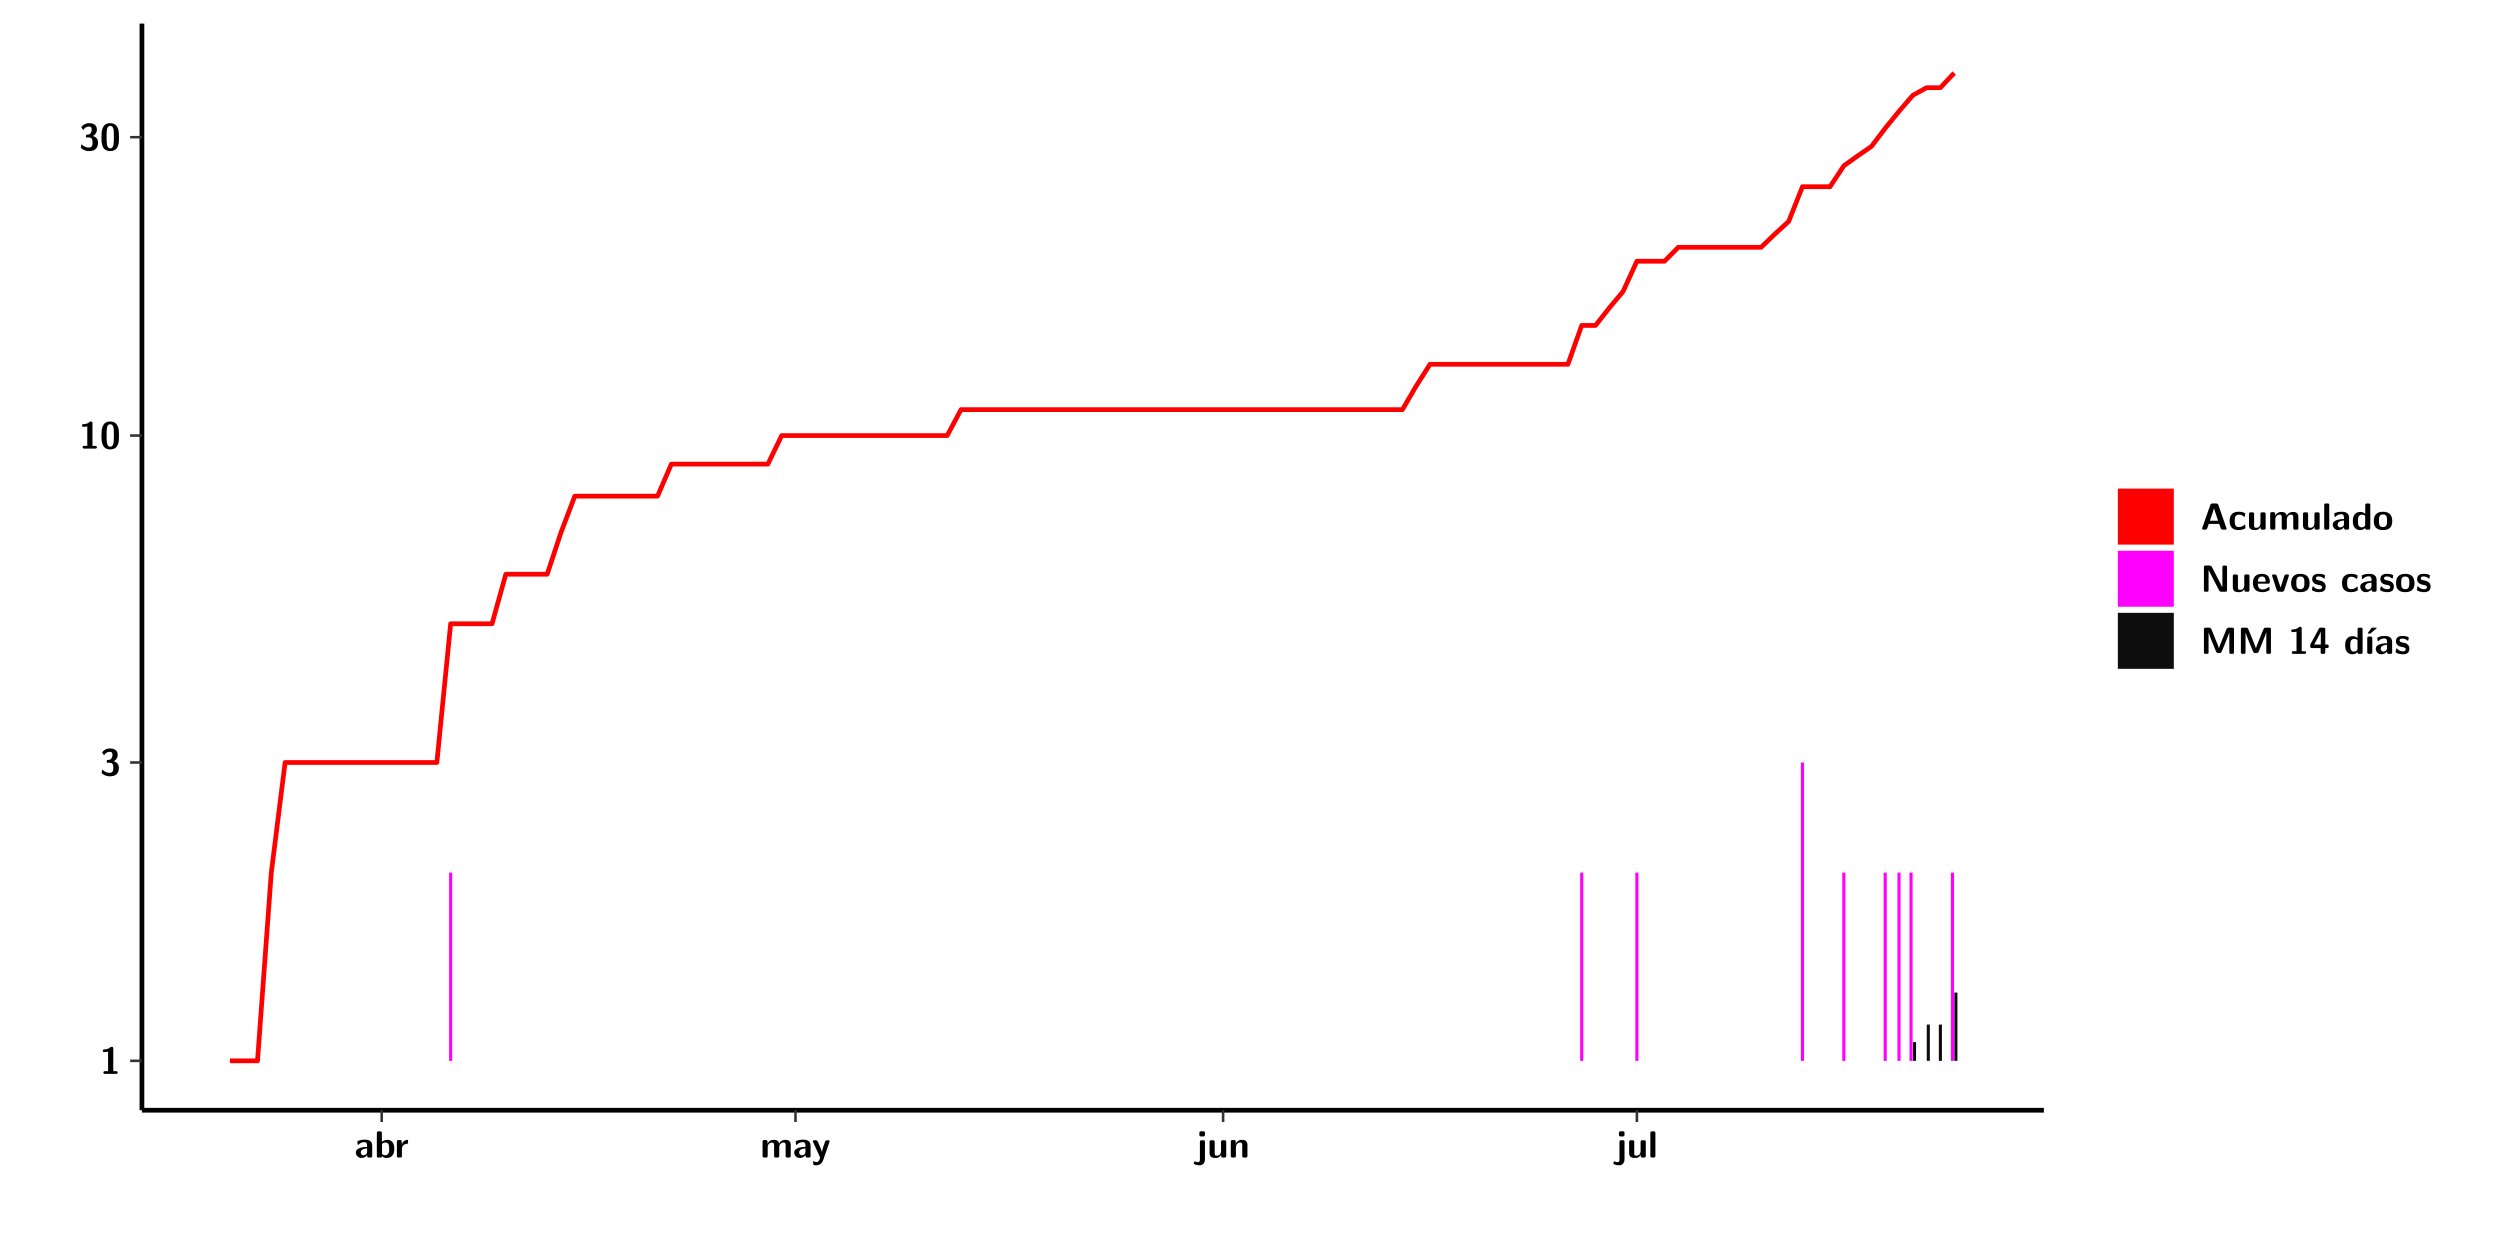
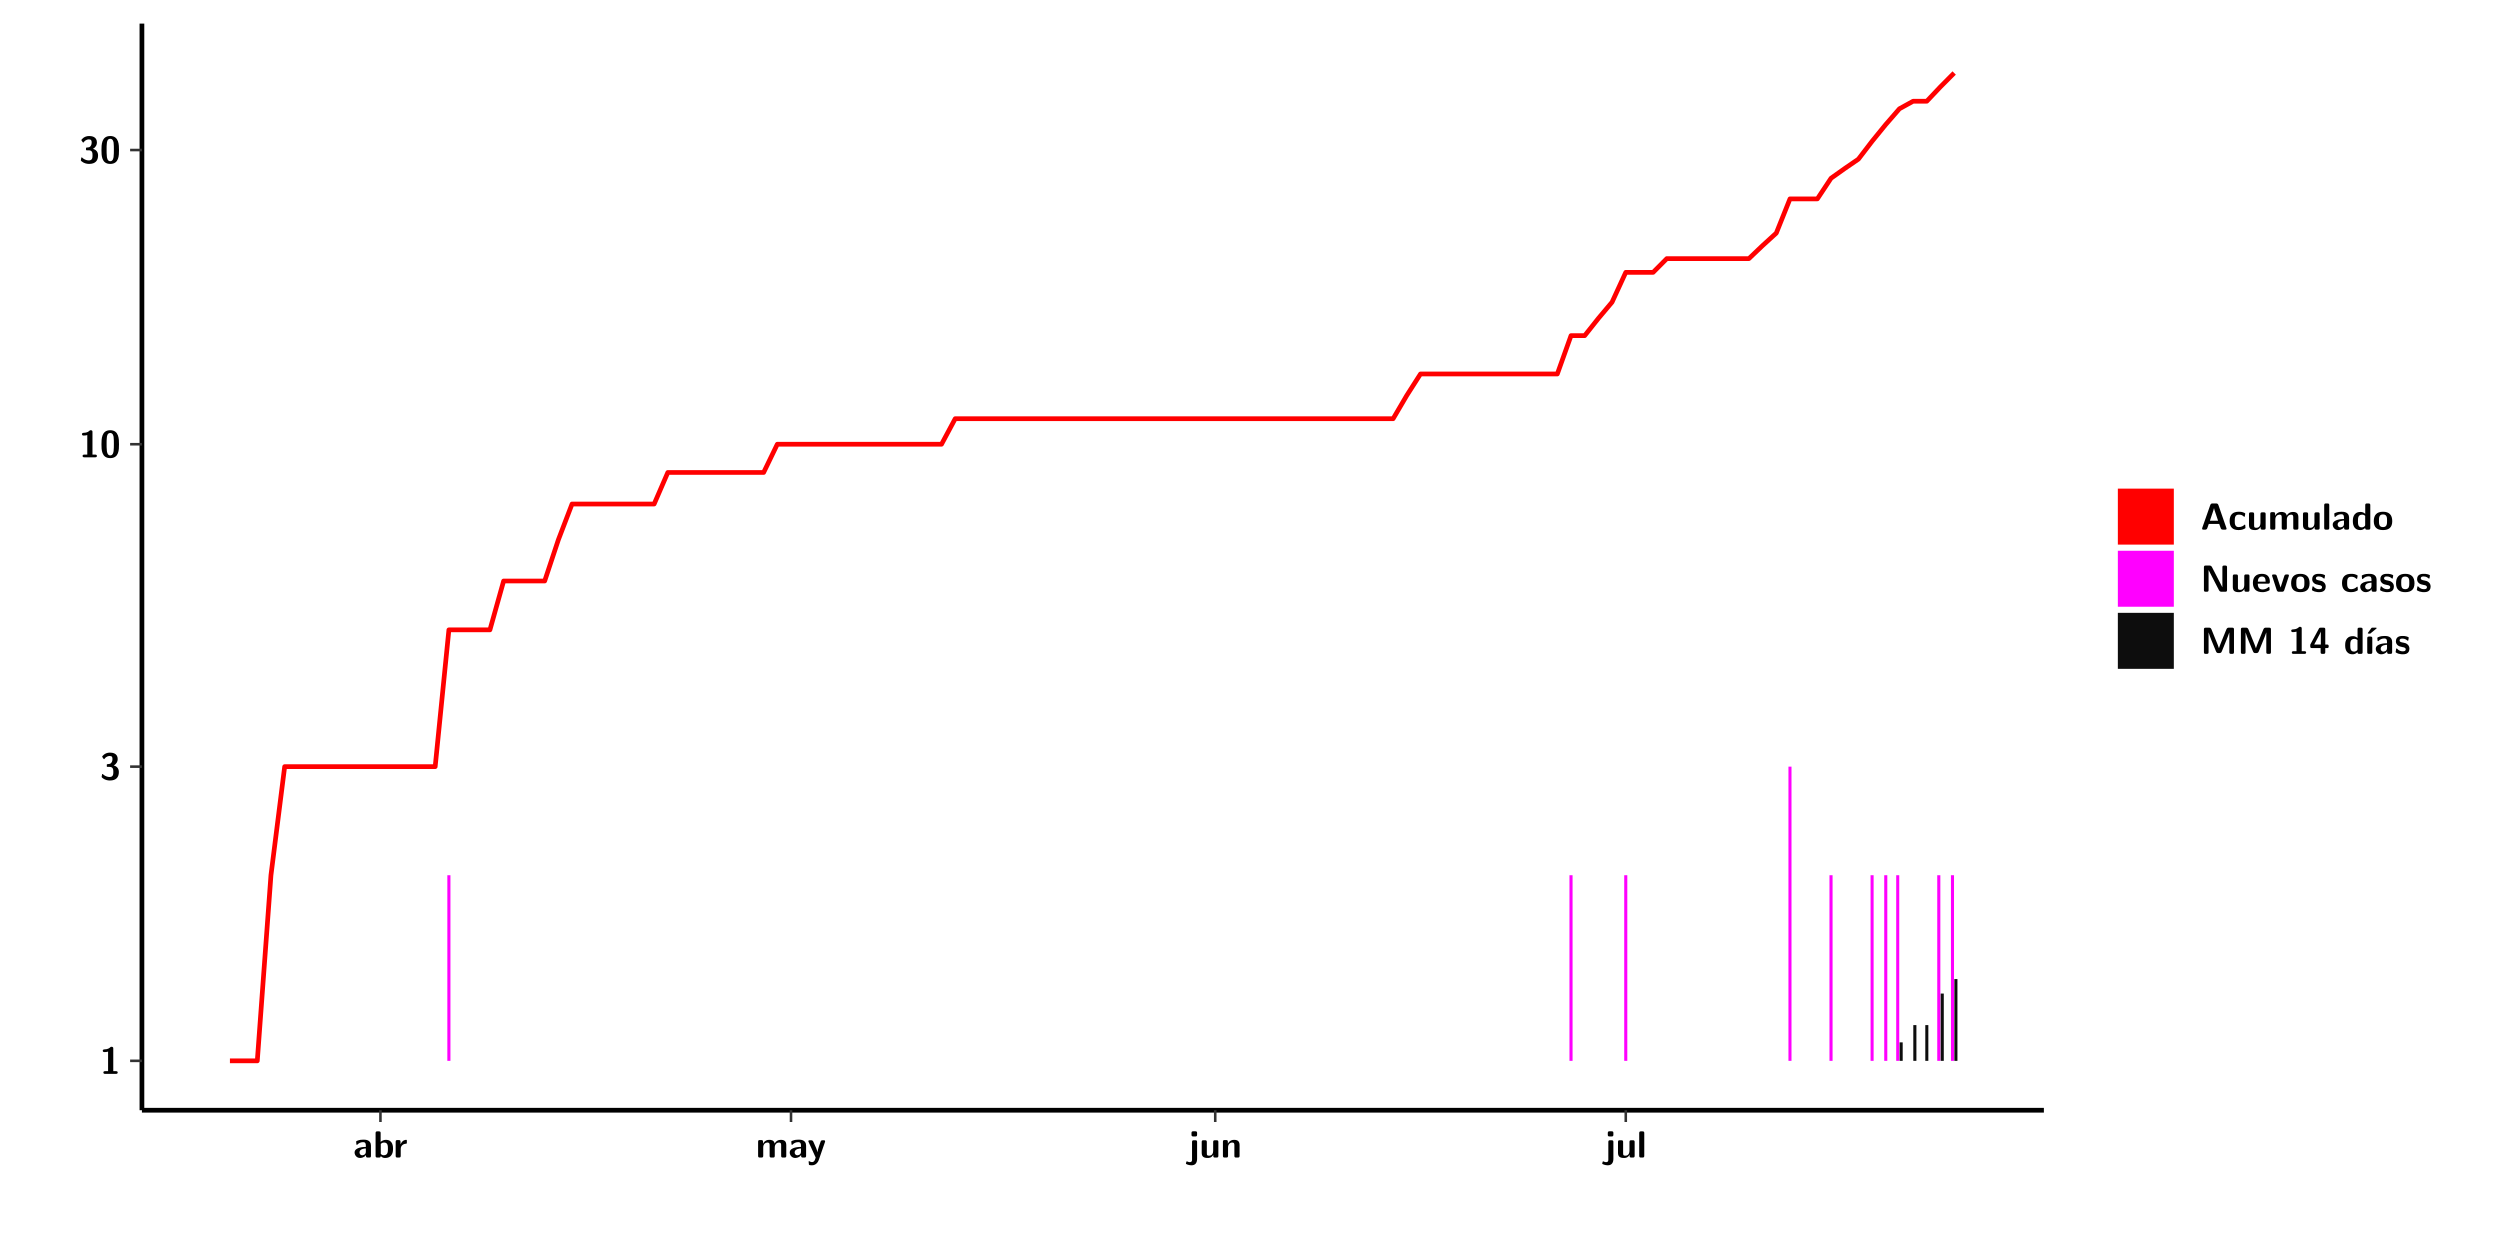
<svg xmlns="http://www.w3.org/2000/svg" xmlns:xlink="http://www.w3.org/1999/xlink" width="579.653pt" height="288pt" viewBox="0 0 579.653 288" version="1.1">
  <defs>
    <g>
      <symbol overflow="visible" id="glyph0-0">
        <path style="stroke:none;" d="" />
      </symbol>
      <symbol overflow="visible" id="glyph0-1">
        <path style="stroke:none;" d="M 3.109 -5.859 C 3.109 -6.016 3.109 -6.281 2.719 -6.281 C 2.547 -6.281 2.516 -6.266 2.406 -6.156 C 2.25 -6.016 1.922 -5.688 1.047 -5.672 C 0.891 -5.672 0.672 -5.609 0.672 -5.359 C 0.672 -5.047 0.969 -5.047 1.094 -5.047 C 1.344 -5.047 1.656 -5.078 1.906 -5.156 L 1.906 -0.625 L 1.234 -0.625 C 1.109 -0.625 0.812 -0.625 0.812 -0.312 C 0.812 0 1.109 0 1.234 0 L 3.719 0 C 3.828 0 4.141 0 4.141 -0.312 C 4.141 -0.625 3.828 -0.625 3.719 -0.625 L 3.109 -0.625 Z M 3.109 -5.859 " />
      </symbol>
      <symbol overflow="visible" id="glyph0-2">
        <path style="stroke:none;" d="M 0.844 -4.859 C 0.906 -4.766 0.953 -4.766 0.969 -4.766 C 1.031 -4.766 1.047 -4.797 1.094 -4.859 C 1.547 -5.5 2.172 -5.5 2.281 -5.5 C 2.844 -5.5 2.922 -5.203 2.922 -4.781 C 2.922 -4.656 2.922 -4.234 2.641 -3.906 C 2.438 -3.656 2.219 -3.641 1.953 -3.625 C 1.859 -3.609 1.688 -3.609 1.672 -3.578 C 1.609 -3.562 1.609 -3.5 1.609 -3.359 L 1.609 -3.203 C 1.609 -2.984 1.609 -2.969 1.844 -2.969 L 2.219 -2.969 C 3.031 -2.969 3.125 -2.469 3.125 -1.797 C 3.125 -1.203 3.062 -0.625 2.266 -0.625 C 1.984 -0.625 1.328 -0.688 0.75 -1.25 C 0.672 -1.328 0.656 -1.328 0.625 -1.328 C 0.531 -1.328 0.516 -1.25 0.516 -1.234 C 0.516 -1.234 0.406 -0.672 0.406 -0.625 C 0.406 -0.516 1.156 0.188 2.312 0.188 C 3.812 0.188 4.406 -0.609 4.406 -1.781 C 4.406 -2.562 3.984 -3.109 3.203 -3.297 C 3.906 -3.688 4.141 -4.266 4.141 -4.766 C 4.141 -6.156 2.891 -6.281 2.328 -6.281 C 1.125 -6.281 0.531 -5.422 0.531 -5.344 C 0.531 -5.297 0.594 -5.219 0.594 -5.219 Z M 0.844 -4.859 " />
      </symbol>
      <symbol overflow="visible" id="glyph0-3">
        <path style="stroke:none;" d="M 4.438 -3 C 4.438 -4.203 4.438 -6.281 2.406 -6.281 C 0.375 -6.281 0.375 -4.219 0.375 -3 C 0.375 -1.812 0.375 0.188 2.406 0.188 C 4.438 0.188 4.438 -1.781 4.438 -3 Z M 2.406 -0.438 C 1.75 -0.438 1.656 -1.25 1.625 -1.484 C 1.562 -1.953 1.562 -2.766 1.562 -3.125 C 1.562 -3.641 1.562 -4.203 1.625 -4.641 C 1.641 -4.875 1.734 -5.641 2.406 -5.641 C 3.047 -5.641 3.156 -4.906 3.188 -4.734 C 3.25 -4.281 3.25 -3.594 3.25 -3.125 C 3.25 -2.625 3.25 -1.953 3.188 -1.469 C 3.156 -1.234 3.062 -0.438 2.406 -0.438 Z M 2.406 -0.438 " />
      </symbol>
      <symbol overflow="visible" id="glyph0-4">
        <path style="stroke:none;" d="M 4.062 -2.766 C 4.062 -4.156 2.734 -4.156 2.297 -4.156 C 1.891 -4.156 1.453 -4.125 0.859 -3.891 C 0.672 -3.797 0.625 -3.781 0.625 -3.688 C 0.625 -3.625 0.688 -3.109 0.688 -3.047 C 0.703 -2.984 0.75 -2.938 0.812 -2.938 C 0.844 -2.938 0.875 -2.969 0.906 -3 C 1.281 -3.391 1.719 -3.578 2.266 -3.578 C 2.734 -3.578 2.875 -3.297 2.875 -2.781 L 2.875 -2.469 C 2.562 -2.469 0.266 -2.453 0.266 -1.172 C 0.266 -0.547 0.766 0.094 1.531 0.094 C 1.828 0.094 2.484 0.016 2.906 -0.594 L 2.906 -0.422 C 2.906 -0.141 2.969 0 3.328 0 L 3.641 0 C 3.984 0 4.062 -0.109 4.062 -0.422 Z M 2.875 -1.344 C 2.875 -0.531 2.047 -0.531 2.016 -0.531 C 1.641 -0.531 1.406 -0.844 1.406 -1.188 C 1.406 -2.047 2.625 -2.109 2.875 -2.109 Z M 2.875 -1.344 " />
      </symbol>
      <symbol overflow="visible" id="glyph0-5">
        <path style="stroke:none;" d="M 1.703 -5.656 C 1.703 -5.938 1.641 -6.078 1.281 -6.078 L 0.953 -6.078 C 0.641 -6.078 0.531 -5.984 0.531 -5.656 L 0.531 -0.422 C 0.531 -0.109 0.625 0 0.953 0 L 1.312 0 C 1.453 0 1.719 0 1.734 -0.344 C 2.125 0.094 2.578 0.094 2.719 0.094 C 4.578 0.094 4.578 -1.594 4.578 -2.031 C 4.578 -2.453 4.578 -4.109 2.938 -4.109 C 2.219 -4.109 1.781 -3.703 1.703 -3.625 Z M 1.734 -3.172 C 1.844 -3.281 2.109 -3.484 2.5 -3.484 C 3.391 -3.484 3.391 -2.672 3.391 -2.016 C 3.391 -1.375 3.391 -0.531 2.406 -0.531 C 2.047 -0.531 1.828 -0.75 1.734 -0.875 Z M 1.734 -3.172 " />
      </symbol>
      <symbol overflow="visible" id="glyph0-6">
        <path style="stroke:none;" d="M 1.703 -2.016 C 1.703 -2.844 2.391 -3.188 2.938 -3.219 C 3.109 -3.234 3.125 -3.234 3.125 -3.469 L 3.125 -3.875 C 3.125 -4.047 3.125 -4.109 2.969 -4.109 C 2.719 -4.109 2.078 -4.031 1.672 -3.078 L 1.656 -3.078 L 1.656 -3.641 C 1.656 -3.922 1.594 -4.062 1.234 -4.062 L 0.953 -4.062 C 0.641 -4.062 0.531 -3.969 0.531 -3.641 L 0.531 -0.422 C 0.531 -0.109 0.625 0 0.953 0 L 1.281 0 C 1.609 0 1.703 -0.109 1.703 -0.422 Z M 1.703 -2.016 " />
      </symbol>
      <symbol overflow="visible" id="glyph0-7">
        <path style="stroke:none;" d="M 7.062 -2.844 C 7.062 -3.75 6.672 -4.109 5.781 -4.109 C 5.156 -4.109 4.688 -3.828 4.359 -3.25 C 4.219 -4.078 3.484 -4.109 3.109 -4.109 C 2.938 -4.109 2.578 -4.109 2.188 -3.828 C 1.906 -3.625 1.734 -3.344 1.672 -3.203 L 1.672 -3.641 C 1.672 -3.922 1.609 -4.062 1.25 -4.062 L 0.953 -4.062 C 0.625 -4.062 0.531 -3.969 0.531 -3.641 L 0.531 -0.422 C 0.531 -0.109 0.625 0 0.953 0 L 1.297 0 C 1.625 0 1.719 -0.109 1.719 -0.422 L 1.719 -2.359 C 1.719 -3.141 2.25 -3.484 2.688 -3.484 C 3.109 -3.484 3.203 -3.297 3.203 -2.828 L 3.203 -0.422 C 3.203 -0.109 3.297 0 3.625 0 L 3.969 0 C 4.297 0 4.391 -0.109 4.391 -0.422 L 4.391 -2.359 C 4.391 -3.141 4.922 -3.484 5.359 -3.484 C 5.781 -3.484 5.875 -3.297 5.875 -2.828 L 5.875 -0.422 C 5.875 -0.109 5.969 0 6.297 0 L 6.641 0 C 6.984 0 7.062 -0.109 7.062 -0.422 Z M 7.062 -2.844 " />
      </symbol>
      <symbol overflow="visible" id="glyph0-8">
        <path style="stroke:none;" d="M 4.109 -3.609 C 4.141 -3.719 4.141 -3.734 4.141 -3.781 C 4.141 -4.016 3.906 -4.016 3.797 -4.016 L 3.609 -4.016 C 3.469 -4.016 3.266 -4.016 3.141 -3.812 C 3.109 -3.766 2.406 -1.828 2.359 -1.25 L 2.344 -1.25 C 2.312 -1.672 1.953 -2.484 1.562 -3.328 C 1.328 -3.891 1.266 -4.016 0.828 -4.016 L 0.594 -4.016 C 0.469 -4.016 0.25 -4.016 0.25 -3.781 C 0.25 -3.75 0.281 -3.688 0.297 -3.641 L 1.953 0 C 1.891 0.188 1.859 0.281 1.828 0.375 C 1.734 0.656 1.578 1.047 1.109 1.047 C 0.812 1.047 0.609 0.922 0.516 0.875 C 0.469 0.844 0.453 0.828 0.422 0.828 C 0.391 0.828 0.312 0.859 0.312 0.969 C 0.312 1.031 0.375 1.641 0.391 1.672 C 0.469 1.781 0.953 1.797 1.094 1.797 C 2.172 1.797 2.609 0.766 2.672 0.547 Z M 4.109 -3.609 " />
      </symbol>
      <symbol overflow="visible" id="glyph0-9">
        <path style="stroke:none;" d="M 1.969 -5.672 C 1.969 -5.953 1.906 -6.094 1.547 -6.094 L 1.094 -6.094 C 0.766 -6.094 0.672 -5.984 0.672 -5.672 L 0.672 -5.312 C 0.672 -5.031 0.734 -4.891 1.094 -4.891 L 1.547 -4.891 C 1.875 -4.891 1.969 -5 1.969 -5.312 Z M 0.797 0.484 C 0.797 0.703 0.797 1.062 0.25 1.062 C 0.156 1.062 -0.094 1.031 -0.266 0.922 C -0.359 0.875 -0.375 0.875 -0.406 0.875 C -0.484 0.875 -0.5 0.922 -0.547 1.094 C -0.609 1.281 -0.625 1.359 -0.625 1.391 C -0.625 1.547 0.109 1.797 0.656 1.797 C 1.625 1.797 1.969 1.141 1.969 0.281 L 1.969 -3.594 C 1.969 -3.875 1.906 -4.016 1.547 -4.016 L 1.219 -4.016 C 0.891 -4.016 0.797 -3.906 0.797 -3.594 Z M 0.797 0.484 " />
      </symbol>
      <symbol overflow="visible" id="glyph0-10">
        <path style="stroke:none;" d="M 4.391 -3.594 C 4.391 -3.875 4.328 -4.016 3.969 -4.016 L 3.609 -4.016 C 3.281 -4.016 3.188 -3.906 3.188 -3.594 L 3.188 -1.516 C 3.188 -0.938 2.891 -0.438 2.266 -0.438 C 1.766 -0.438 1.719 -0.562 1.719 -1.031 L 1.719 -3.594 C 1.719 -3.875 1.656 -4.016 1.297 -4.016 L 0.953 -4.016 C 0.625 -4.016 0.531 -3.922 0.531 -3.594 L 0.531 -1.109 C 0.531 -0.172 1.031 0.094 1.953 0.094 C 2.188 0.094 2.812 0.094 3.219 -0.656 L 3.219 -0.422 C 3.219 -0.141 3.281 0 3.641 0 L 3.969 0 C 4.297 0 4.391 -0.109 4.391 -0.422 Z M 4.391 -3.594 " />
      </symbol>
      <symbol overflow="visible" id="glyph0-11">
        <path style="stroke:none;" d="M 4.391 -2.844 C 4.391 -3.75 4 -4.109 3.109 -4.109 C 2.188 -4.109 1.781 -3.438 1.672 -3.203 L 1.672 -3.641 C 1.672 -3.922 1.609 -4.062 1.25 -4.062 L 0.953 -4.062 C 0.625 -4.062 0.531 -3.969 0.531 -3.641 L 0.531 -0.422 C 0.531 -0.109 0.625 0 0.953 0 L 1.297 0 C 1.625 0 1.719 -0.109 1.719 -0.422 L 1.719 -2.359 C 1.719 -3.125 2.219 -3.484 2.688 -3.484 C 3.109 -3.484 3.188 -3.281 3.188 -2.828 L 3.188 -0.422 C 3.188 -0.141 3.25 0 3.609 0 L 3.969 0 C 4.297 0 4.391 -0.109 4.391 -0.422 Z M 4.391 -2.844 " />
      </symbol>
      <symbol overflow="visible" id="glyph0-12">
        <path style="stroke:none;" d="M 1.703 -5.656 C 1.703 -5.938 1.641 -6.078 1.281 -6.078 L 0.953 -6.078 C 0.641 -6.078 0.531 -5.984 0.531 -5.656 L 0.531 -0.422 C 0.531 -0.109 0.625 0 0.953 0 L 1.281 0 C 1.609 0 1.703 -0.109 1.703 -0.422 Z M 1.703 -5.656 " />
      </symbol>
      <symbol overflow="visible" id="glyph0-13">
        <path style="stroke:none;" d="M 4.156 -5.703 C 4.031 -6.078 3.766 -6.078 3.594 -6.078 L 2.828 -6.078 C 2.641 -6.078 2.391 -6.078 2.266 -5.703 L 0.406 -0.406 C 0.375 -0.297 0.375 -0.281 0.375 -0.234 C 0.375 0 0.594 0 0.703 0 L 1.031 0 C 1.188 0 1.453 0 1.578 -0.344 L 1.922 -1.328 L 4.344 -1.328 L 4.641 -0.484 C 4.75 -0.172 4.812 0 5.234 0 L 5.703 0 C 5.828 0 6.047 0 6.047 -0.234 C 6.047 -0.281 6.047 -0.297 6 -0.406 Z M 2.812 -3.938 C 2.938 -4.328 3.062 -4.656 3.125 -4.969 L 3.141 -4.969 C 3.188 -4.766 3.188 -4.75 3.25 -4.547 L 4.078 -2.078 L 2.188 -2.078 Z M 2.812 -3.938 " />
      </symbol>
      <symbol overflow="visible" id="glyph0-14">
        <path style="stroke:none;" d="M 4 -0.438 C 4 -0.531 3.969 -0.938 3.953 -1.047 C 3.953 -1.078 3.938 -1.172 3.844 -1.172 C 3.812 -1.172 3.797 -1.172 3.703 -1.078 C 3.562 -0.953 3.141 -0.594 2.422 -0.594 C 1.516 -0.594 1.516 -1.469 1.516 -2.031 C 1.516 -2.75 1.562 -3.484 2.453 -3.484 C 3.031 -3.484 3.266 -3.344 3.578 -3.078 C 3.688 -2.984 3.703 -2.984 3.734 -2.984 C 3.828 -2.984 3.844 -3.062 3.844 -3.094 C 3.859 -3.172 3.953 -3.656 3.953 -3.703 C 3.953 -3.781 3.891 -3.812 3.75 -3.891 C 3.328 -4.078 3.062 -4.156 2.453 -4.156 C 1.141 -4.156 0.328 -3.547 0.328 -2.016 C 0.328 -0.562 1.078 0.094 2.406 0.094 C 2.641 0.094 3.172 0.094 3.75 -0.203 C 4 -0.344 4 -0.344 4 -0.438 Z M 4 -0.438 " />
      </symbol>
      <symbol overflow="visible" id="glyph0-15">
        <path style="stroke:none;" d="M 4.375 -5.656 C 4.375 -5.938 4.312 -6.078 3.953 -6.078 L 3.625 -6.078 C 3.297 -6.078 3.203 -5.969 3.203 -5.656 L 3.203 -3.672 C 2.812 -4.047 2.375 -4.109 2.109 -4.109 C 0.328 -4.109 0.328 -2.422 0.328 -2 C 0.328 -1.594 0.328 0.094 2.062 0.094 C 2.422 0.094 2.812 -0.016 3.188 -0.406 C 3.188 -0.094 3.297 0 3.609 0 L 3.953 0 C 4.281 0 4.375 -0.109 4.375 -0.422 Z M 3.188 -1.094 C 3.188 -0.953 3.188 -0.875 2.922 -0.688 C 2.703 -0.547 2.5 -0.531 2.406 -0.531 C 1.516 -0.531 1.516 -1.344 1.516 -2 C 1.516 -2.656 1.516 -3.484 2.5 -3.484 C 2.75 -3.484 2.984 -3.391 3.188 -3.203 Z M 3.188 -1.094 " />
      </symbol>
      <symbol overflow="visible" id="glyph0-16">
        <path style="stroke:none;" d="M 4.547 -1.969 C 4.547 -3.406 3.844 -4.156 2.406 -4.156 C 0.953 -4.156 0.266 -3.391 0.266 -1.969 C 0.266 -0.547 1.031 0.094 2.406 0.094 C 3.781 0.094 4.547 -0.531 4.547 -1.969 Z M 2.406 -0.594 C 1.469 -0.594 1.469 -1.375 1.469 -2.078 C 1.469 -2.75 1.469 -3.531 2.406 -3.531 C 3.344 -3.531 3.344 -2.766 3.344 -2.078 C 3.344 -1.391 3.344 -0.594 2.406 -0.594 Z M 2.406 -0.594 " />
      </symbol>
      <symbol overflow="visible" id="glyph0-17">
        <path style="stroke:none;" d="M 2.656 -5.734 C 2.469 -6.078 2.203 -6.078 2.031 -6.078 L 1.219 -6.078 C 0.906 -6.078 0.797 -5.984 0.797 -5.656 L 0.797 -0.422 C 0.797 -0.109 0.891 0 1.219 0 L 1.453 0 C 1.781 0 1.875 -0.109 1.875 -0.422 L 1.875 -5.016 L 1.891 -5.016 L 4.297 -0.344 C 4.484 0 4.75 0 4.922 0 L 5.734 0 C 6.062 0 6.156 -0.109 6.156 -0.422 L 6.156 -5.656 C 6.156 -5.938 6.094 -6.078 5.734 -6.078 L 5.5 -6.078 C 5.156 -6.078 5.078 -5.969 5.078 -5.656 L 5.078 -1.062 L 5.062 -1.062 Z M 2.656 -5.734 " />
      </symbol>
      <symbol overflow="visible" id="glyph0-18">
        <path style="stroke:none;" d="M 3.781 -1.875 C 3.984 -1.875 4.203 -1.891 4.203 -2.281 C 4.203 -3.406 3.672 -4.156 2.359 -4.156 C 0.969 -4.156 0.266 -3.375 0.266 -2.047 C 0.266 -0.609 1.109 0.094 2.484 0.094 C 2.812 0.094 3.312 0.047 3.891 -0.234 C 4.078 -0.328 4.141 -0.359 4.141 -0.469 C 4.141 -0.531 4.125 -0.781 4.109 -0.844 C 4.078 -1.125 4.062 -1.125 3.984 -1.125 C 3.953 -1.125 3.938 -1.125 3.844 -1.047 C 3.328 -0.594 2.797 -0.531 2.516 -0.531 C 1.531 -0.531 1.422 -1.312 1.391 -1.875 Z M 1.406 -2.344 C 1.422 -2.875 1.609 -3.531 2.359 -3.531 C 3.062 -3.531 3.203 -3.031 3.219 -2.344 Z M 1.406 -2.344 " />
      </symbol>
      <symbol overflow="visible" id="glyph0-19">
        <path style="stroke:none;" d="M 4.109 -3.609 C 4.141 -3.719 4.141 -3.75 4.141 -3.766 C 4.141 -4.016 3.922 -4.016 3.797 -4.016 L 3.609 -4.016 C 3.25 -4.016 3.141 -3.891 3.062 -3.641 L 2.203 -0.984 L 1.328 -3.641 C 1.266 -3.828 1.203 -4.016 0.781 -4.016 L 0.578 -4.016 C 0.453 -4.016 0.234 -4.016 0.234 -3.766 C 0.234 -3.75 0.234 -3.719 0.266 -3.609 L 1.312 -0.375 C 1.438 0 1.703 0 1.859 0 L 2.5 0 C 2.672 0 2.938 0 3.062 -0.375 Z M 4.109 -3.609 " />
      </symbol>
      <symbol overflow="visible" id="glyph0-20">
        <path style="stroke:none;" d="M 3.469 -1.234 C 3.469 -1.734 3.203 -2.031 3.047 -2.172 C 2.703 -2.484 2.391 -2.547 2.031 -2.609 C 1.547 -2.703 1.188 -2.766 1.188 -3.109 C 1.188 -3.469 1.484 -3.547 1.828 -3.547 C 2.406 -3.547 2.719 -3.328 2.953 -3.125 C 3.047 -3.047 3.062 -3.047 3.094 -3.047 C 3.188 -3.047 3.203 -3.125 3.203 -3.156 C 3.219 -3.219 3.312 -3.719 3.312 -3.766 C 3.312 -3.906 2.844 -4.031 2.75 -4.062 C 2.406 -4.156 2.125 -4.156 1.891 -4.156 C 1.5 -4.156 0.328 -4.156 0.328 -2.906 C 0.328 -2.484 0.516 -2.219 0.75 -2 C 1.062 -1.734 1.406 -1.672 1.906 -1.562 C 2.156 -1.531 2.609 -1.453 2.609 -1.062 C 2.609 -0.656 2.266 -0.594 1.922 -0.594 C 1.531 -0.594 1.047 -0.703 0.625 -1.188 C 0.594 -1.234 0.562 -1.266 0.516 -1.266 C 0.422 -1.266 0.406 -1.188 0.391 -1.125 C 0.375 -1.016 0.266 -0.516 0.266 -0.422 C 0.266 -0.266 0.922 -0.062 0.922 -0.047 C 1.406 0.094 1.766 0.094 1.922 0.094 C 2.359 0.094 3.469 0.062 3.469 -1.234 Z M 3.469 -1.234 " />
      </symbol>
      <symbol overflow="visible" id="glyph0-21">
        <path style="stroke:none;" d="M 4.859 -2.859 C 4.688 -2.422 4.359 -1.609 4.281 -1.312 C 4.203 -1.625 3.844 -2.484 3.656 -2.953 L 2.531 -5.719 C 2.391 -6.078 2.109 -6.078 1.953 -6.078 L 1.219 -6.078 C 0.906 -6.078 0.797 -5.984 0.797 -5.656 L 0.797 -0.422 C 0.797 -0.109 0.891 0 1.219 0 L 1.453 0 C 1.781 0 1.875 -0.109 1.875 -0.422 L 1.875 -4.953 L 1.891 -4.953 C 1.984 -4.562 2.375 -3.578 2.578 -3.062 L 3.609 -0.562 C 3.766 -0.188 3.969 -0.188 4.266 -0.188 C 4.562 -0.188 4.781 -0.188 4.938 -0.562 L 6.062 -3.328 C 6.141 -3.531 6.625 -4.719 6.672 -4.953 L 6.688 -4.953 L 6.688 -0.422 C 6.688 -0.141 6.75 0 7.109 0 L 7.344 0 C 7.672 0 7.766 -0.109 7.766 -0.422 L 7.766 -5.656 C 7.766 -5.938 7.703 -6.078 7.344 -6.078 L 6.609 -6.078 C 6.391 -6.078 6.172 -6.062 6.016 -5.703 Z M 4.859 -2.859 " />
      </symbol>
      <symbol overflow="visible" id="glyph0-22">
        <path style="stroke:none;" d="M 0.344 -2.297 C 0.266 -2.172 0.266 -2.141 0.266 -1.984 L 0.266 -1.766 C 0.266 -1.484 0.328 -1.344 0.688 -1.344 L 2.672 -1.344 L 2.672 -0.422 C 2.672 -0.141 2.719 0 3.078 0 L 3.328 0 C 3.656 0 3.75 -0.109 3.75 -0.422 L 3.75 -1.344 L 4.125 -1.344 C 4.391 -1.344 4.547 -1.406 4.547 -1.75 C 4.547 -2.078 4.422 -2.172 4.125 -2.172 L 3.75 -2.172 L 3.75 -5.656 C 3.75 -5.984 3.656 -6.078 3.328 -6.078 L 2.688 -6.078 C 2.531 -6.078 2.391 -6.078 2.281 -5.875 Z M 1.188 -2.172 C 2.578 -4.75 2.672 -5.016 2.703 -5.156 L 2.719 -5.156 L 2.719 -2.172 Z M 1.188 -2.172 " />
      </symbol>
      <symbol overflow="visible" id="glyph0-23">
        <path style="stroke:none;" d="M 3.906 -5.844 C 3.953 -5.875 4 -5.922 4 -5.969 C 4 -6.078 3.906 -6.078 3.766 -6.078 L 3.047 -6.078 C 2.875 -6.078 2.859 -6.078 2.781 -5.984 L 2.031 -4.953 C 1.953 -4.859 1.953 -4.844 1.953 -4.828 C 1.953 -4.703 2.047 -4.703 2.188 -4.703 L 2.516 -4.703 Z M 3.906 -5.844 " />
      </symbol>
      <symbol overflow="visible" id="glyph0-24">
        <path style="stroke:none;" d="M 1.703 -3.594 C 1.703 -3.875 1.641 -4.016 1.281 -4.016 L 0.953 -4.016 C 0.641 -4.016 0.531 -3.922 0.531 -3.594 L 0.531 -0.422 C 0.531 -0.109 0.625 0 0.953 0 L 1.281 0 C 1.609 0 1.703 -0.109 1.703 -0.422 Z M 1.703 -3.594 " />
      </symbol>
    </g>
    <clipPath id="clip1">
      <path d="M 0 0 L 576.008 0 L 576.008 288 L 0 288 Z M 0 0 " />
    </clipPath>
    <clipPath id="clip2">
      <path d="M 32.906 5.477 L 473.898 5.477 L 473.898 257.414 L 32.906 257.414 Z M 32.906 5.477 " />
    </clipPath>
  </defs>
  <g id="surface1">
    <g clip-path="url(#clip1)" clip-rule="nonzero">
      <path style="fill-rule:nonzero;fill:rgb(100%,100%,100%);fill-opacity:1;stroke-width:0.598;stroke-linecap:round;stroke-linejoin:round;stroke:rgb(100%,100%,100%);stroke-opacity:1;stroke-miterlimit:10;" d="M 0 0 L 0 288.004 L 576.008 288.004 L 576.008 0 Z M 0 0 " transform="matrix(1,0,0,-1,0,288)" />
    </g>
    <g clip-path="url(#clip2)" clip-rule="nonzero">
      <path style=" stroke:none;fill-rule:nonzero;fill:rgb(100%,100%,100%);fill-opacity:1;" d="M 32.906 257.414 L 32.906 5.477 L 473.898 5.477 L 473.898 257.414 Z M 32.906 257.414 " />
    </g>
-     <path style=" stroke:none;fill-rule:nonzero;fill:rgb(100%,0%,100%);fill-opacity:1;" d="M 104.133 245.969 L 104.133 202.32 L 104.848 202.32 L 104.848 245.969 Z M 104.133 245.969 " />
-     <path style=" stroke:none;fill-rule:nonzero;fill:rgb(100%,0%,100%);fill-opacity:1;" d="M 366.379 245.969 L 366.379 202.32 L 367.098 202.32 L 367.098 245.969 Z M 366.379 245.969 " />
-     <path style=" stroke:none;fill-rule:nonzero;fill:rgb(100%,0%,100%);fill-opacity:1;" d="M 379.172 245.969 L 379.172 202.32 L 379.891 202.32 L 379.891 245.969 Z M 379.172 245.969 " />
-     <path style=" stroke:none;fill-rule:nonzero;fill:rgb(100%,0%,100%);fill-opacity:1;" d="M 417.551 245.969 L 417.551 176.797 L 418.277 176.797 L 418.277 245.969 Z M 417.551 245.969 " />
-     <path style=" stroke:none;fill-rule:nonzero;fill:rgb(100%,0%,100%);fill-opacity:1;" d="M 427.152 245.969 L 427.152 202.32 L 427.871 202.32 L 427.871 245.969 Z M 427.152 245.969 " />
-     <path style=" stroke:none;fill-rule:nonzero;fill:rgb(100%,0%,100%);fill-opacity:1;" d="M 436.746 245.969 L 436.746 202.32 L 437.465 202.32 L 437.465 245.969 Z M 436.746 245.969 " />
-     <path style=" stroke:none;fill-rule:nonzero;fill:rgb(100%,0%,100%);fill-opacity:1;" d="M 439.945 245.969 L 439.945 202.32 L 440.664 202.32 L 440.664 245.969 Z M 439.945 245.969 " />
-     <path style=" stroke:none;fill-rule:nonzero;fill:rgb(100%,0%,100%);fill-opacity:1;" d="M 442.734 245.969 L 442.734 202.32 L 443.461 202.32 L 443.461 245.969 Z M 442.734 245.969 " />
-     <path style=" stroke:none;fill-rule:nonzero;fill:rgb(4.999%,4.999%,4.999%);fill-opacity:1;" d="M 443.543 245.969 L 443.543 241.625 L 444.262 241.625 L 444.262 245.969 Z M 443.543 245.969 " />
-     <path style=" stroke:none;fill-rule:nonzero;fill:rgb(4.999%,4.999%,4.999%);fill-opacity:1;" d="M 446.742 245.969 L 446.742 237.559 L 447.457 237.559 L 447.457 245.969 Z M 446.742 245.969 " />
-     <path style=" stroke:none;fill-rule:nonzero;fill:rgb(4.999%,4.999%,4.999%);fill-opacity:1;" d="M 449.539 245.969 L 449.539 237.559 L 450.258 237.559 L 450.258 245.969 Z M 449.539 245.969 " />
-     <path style=" stroke:none;fill-rule:nonzero;fill:rgb(100%,0%,100%);fill-opacity:1;" d="M 452.34 245.969 L 452.34 202.32 L 453.059 202.32 L 453.059 245.969 Z M 452.34 245.969 " />
-     <path style=" stroke:none;fill-rule:nonzero;fill:rgb(4.999%,4.999%,4.999%);fill-opacity:1;" d="M 453.137 245.969 L 453.137 230.137 L 453.855 230.137 L 453.855 245.969 Z M 453.137 245.969 " />
-     <path style="fill:none;stroke-width:1.096;stroke-linecap:butt;stroke-linejoin:round;stroke:rgb(100%,0%,0%);stroke-opacity:1;stroke-miterlimit:10;" d="M 53.312 42.031 L 59.707 42.031 L 62.906 85.68 L 66.102 111.203 L 101.293 111.203 L 104.488 143.375 L 114.082 143.375 L 117.281 154.852 L 126.875 154.852 L 130.074 164.555 L 133.273 172.965 L 152.461 172.965 L 155.66 180.387 L 178.043 180.387 L 181.242 187.012 L 219.621 187.012 L 222.816 193.02 L 325.164 193.02 L 328.363 198.5 L 331.562 203.539 L 363.543 203.539 L 366.738 212.547 L 369.938 212.547 L 373.137 216.609 L 376.332 220.426 L 379.531 227.43 L 385.93 227.43 L 389.125 230.656 L 408.324 230.656 L 411.523 233.727 L 414.719 236.656 L 417.918 244.707 L 424.312 244.707 L 427.512 249.559 L 430.711 251.848 L 433.91 254.051 L 437.105 258.254 L 440.305 262.191 L 443.504 265.895 L 446.699 267.668 L 449.898 267.668 L 453.098 271.078 " transform="matrix(1,0,0,-1,0,288)" />
+     <path style=" stroke:none;fill-rule:nonzero;fill:rgb(100%,0%,100%);fill-opacity:1;" d="M 103.723 245.969 L 103.723 202.93 L 104.441 202.93 L 104.441 245.969 Z M 103.723 245.969 " />
+     <path style=" stroke:none;fill-rule:nonzero;fill:rgb(100%,0%,100%);fill-opacity:1;" d="M 363.898 245.969 L 363.898 202.93 L 364.617 202.93 L 364.617 245.969 Z M 363.898 245.969 " />
+     <path style=" stroke:none;fill-rule:nonzero;fill:rgb(100%,0%,100%);fill-opacity:1;" d="M 376.594 245.969 L 376.594 202.93 L 377.309 202.93 L 377.309 245.969 Z M 376.594 245.969 " />
+     <path style=" stroke:none;fill-rule:nonzero;fill:rgb(100%,0%,100%);fill-opacity:1;" d="M 414.672 245.969 L 414.672 177.754 L 415.379 177.754 L 415.379 245.969 Z M 414.672 245.969 " />
+     <path style=" stroke:none;fill-rule:nonzero;fill:rgb(100%,0%,100%);fill-opacity:1;" d="M 424.184 245.969 L 424.184 202.93 L 424.902 202.93 L 424.902 245.969 Z M 424.184 245.969 " />
+     <path style=" stroke:none;fill-rule:nonzero;fill:rgb(100%,0%,100%);fill-opacity:1;" d="M 433.711 245.969 L 433.711 202.93 L 434.418 202.93 L 434.418 245.969 Z M 433.711 245.969 " />
+     <path style=" stroke:none;fill-rule:nonzero;fill:rgb(100%,0%,100%);fill-opacity:1;" d="M 436.879 245.969 L 436.879 202.93 L 437.594 202.93 L 437.594 245.969 Z M 436.879 245.969 " />
+     <path style=" stroke:none;fill-rule:nonzero;fill:rgb(100%,0%,100%);fill-opacity:1;" d="M 439.656 245.969 L 439.656 202.93 L 440.363 202.93 L 440.363 245.969 Z M 439.656 245.969 " />
+     <path style=" stroke:none;fill-rule:nonzero;fill:rgb(4.999%,4.999%,4.999%);fill-opacity:1;" d="M 440.445 245.969 L 440.445 241.684 L 441.16 241.684 L 441.16 245.969 Z M 440.445 245.969 " />
+     <path style=" stroke:none;fill-rule:nonzero;fill:rgb(4.999%,4.999%,4.999%);fill-opacity:1;" d="M 443.621 245.969 L 443.621 237.68 L 444.34 237.68 L 444.34 245.969 Z M 443.621 245.969 " />
+     <path style=" stroke:none;fill-rule:nonzero;fill:rgb(4.999%,4.999%,4.999%);fill-opacity:1;" d="M 446.402 245.969 L 446.402 237.68 L 447.109 237.68 L 447.109 245.969 Z M 446.402 245.969 " />
+     <path style=" stroke:none;fill-rule:nonzero;fill:rgb(100%,0%,100%);fill-opacity:1;" d="M 449.172 245.969 L 449.172 202.93 L 449.891 202.93 L 449.891 245.969 Z M 449.172 245.969 " />
+     <path style=" stroke:none;fill-rule:nonzero;fill:rgb(4.999%,4.999%,4.999%);fill-opacity:1;" d="M 449.969 245.969 L 449.969 230.367 L 450.688 230.367 L 450.688 245.969 Z M 449.969 245.969 " />
+     <path style=" stroke:none;fill-rule:nonzero;fill:rgb(100%,0%,100%);fill-opacity:1;" d="M 452.348 245.969 L 452.348 202.93 L 453.059 202.93 L 453.059 245.969 Z M 452.348 245.969 " />
+     <path style=" stroke:none;fill-rule:nonzero;fill:rgb(4.999%,4.999%,4.999%);fill-opacity:1;" d="M 453.137 245.969 L 453.137 227.008 L 453.855 227.008 L 453.855 245.969 Z M 453.137 245.969 " />
+     <path style="fill:none;stroke-width:1.096;stroke-linecap:butt;stroke-linejoin:round;stroke:rgb(100%,0%,0%);stroke-opacity:1;stroke-miterlimit:10;" d="M 53.312 42.031 L 59.656 42.031 L 62.824 85.07 L 66.004 110.246 L 100.902 110.246 L 104.082 141.961 L 113.594 141.961 L 116.773 153.289 L 126.289 153.289 L 129.465 162.852 L 132.633 171.141 L 151.672 171.141 L 154.84 178.453 L 177.059 178.453 L 180.227 185 L 218.305 185 L 221.473 190.918 L 323.012 190.918 L 326.18 196.316 L 329.359 201.289 L 361.082 201.289 L 364.258 210.176 L 367.426 210.176 L 370.605 214.18 L 373.773 217.945 L 376.953 224.852 L 383.297 224.852 L 386.465 228.039 L 405.504 228.039 L 408.684 231.066 L 411.852 233.957 L 415.027 241.887 L 421.375 241.887 L 424.543 246.668 L 427.723 248.93 L 430.891 251.102 L 434.066 255.246 L 437.234 259.133 L 440.402 262.777 L 443.582 264.531 L 446.75 264.531 L 449.93 267.891 L 453.098 271.078 " transform="matrix(1,0,0,-1,0,288)" />
    <path style="fill:none;stroke-width:1.096;stroke-linecap:butt;stroke-linejoin:round;stroke:rgb(0%,0%,0%);stroke-opacity:1;stroke-miterlimit:10;" d="M 32.906 30.586 L 32.906 282.523 " transform="matrix(1,0,0,-1,0,288)" />
    <g style="fill:rgb(0%,0%,0%);fill-opacity:1;">
      <use xlink:href="#glyph0-1" x="23.153" y="248.986" />
    </g>
    <g style="fill:rgb(0%,0%,0%);fill-opacity:1;">
-       <use xlink:href="#glyph0-2" x="23.153" y="179.816" />
-     </g>
-     <g style="fill:rgb(0%,0%,0%);fill-opacity:1;">
-       <use xlink:href="#glyph0-1" x="18.331" y="104.01" />
-       <use xlink:href="#glyph0-3" x="23.153" y="104.01" />
-     </g>
-     <g style="fill:rgb(0%,0%,0%);fill-opacity:1;">
-       <use xlink:href="#glyph0-2" x="18.331" y="34.839" />
-       <use xlink:href="#glyph0-3" x="23.153" y="34.839" />
+       <use xlink:href="#glyph0-2" x="23.153" y="180.782" />
+     </g>
+     <g style="fill:rgb(0%,0%,0%);fill-opacity:1;">
+       <use xlink:href="#glyph0-1" x="18.331" y="106.032" />
+       <use xlink:href="#glyph0-3" x="23.153" y="106.032" />
+     </g>
+     <g style="fill:rgb(0%,0%,0%);fill-opacity:1;">
+       <use xlink:href="#glyph0-2" x="18.331" y="37.818" />
+       <use xlink:href="#glyph0-3" x="23.153" y="37.818" />
    </g>
    <path style="fill:none;stroke-width:0.598;stroke-linecap:butt;stroke-linejoin:round;stroke:rgb(20%,20%,20%);stroke-opacity:1;stroke-miterlimit:10;" d="M 30.168 42.031 L 32.906 42.031 " transform="matrix(1,0,0,-1,0,288)" />
-     <path style="fill:none;stroke-width:0.598;stroke-linecap:butt;stroke-linejoin:round;stroke:rgb(20%,20%,20%);stroke-opacity:1;stroke-miterlimit:10;" d="M 30.168 111.203 L 32.906 111.203 " transform="matrix(1,0,0,-1,0,288)" />
-     <path style="fill:none;stroke-width:0.598;stroke-linecap:butt;stroke-linejoin:round;stroke:rgb(20%,20%,20%);stroke-opacity:1;stroke-miterlimit:10;" d="M 30.168 187.012 L 32.906 187.012 " transform="matrix(1,0,0,-1,0,288)" />
-     <path style="fill:none;stroke-width:0.598;stroke-linecap:butt;stroke-linejoin:round;stroke:rgb(20%,20%,20%);stroke-opacity:1;stroke-miterlimit:10;" d="M 30.168 256.191 L 32.906 256.191 " transform="matrix(1,0,0,-1,0,288)" />
+     <path style="fill:none;stroke-width:0.598;stroke-linecap:butt;stroke-linejoin:round;stroke:rgb(20%,20%,20%);stroke-opacity:1;stroke-miterlimit:10;" d="M 30.168 110.246 L 32.906 110.246 " transform="matrix(1,0,0,-1,0,288)" />
+     <path style="fill:none;stroke-width:0.598;stroke-linecap:butt;stroke-linejoin:round;stroke:rgb(20%,20%,20%);stroke-opacity:1;stroke-miterlimit:10;" d="M 30.168 185 L 32.906 185 " transform="matrix(1,0,0,-1,0,288)" />
+     <path style="fill:none;stroke-width:0.598;stroke-linecap:butt;stroke-linejoin:round;stroke:rgb(20%,20%,20%);stroke-opacity:1;stroke-miterlimit:10;" d="M 30.168 253.215 L 32.906 253.215 " transform="matrix(1,0,0,-1,0,288)" />
    <path style="fill:none;stroke-width:1.096;stroke-linecap:butt;stroke-linejoin:round;stroke:rgb(0%,0%,0%);stroke-opacity:1;stroke-miterlimit:10;" d="M 32.906 30.586 L 473.898 30.586 " transform="matrix(1,0,0,-1,0,288)" />
-     <path style="fill:none;stroke-width:0.598;stroke-linecap:butt;stroke-linejoin:round;stroke:rgb(20%,20%,20%);stroke-opacity:1;stroke-miterlimit:10;" d="M 88.5 27.848 L 88.5 30.586 " transform="matrix(1,0,0,-1,0,288)" />
-     <path style="fill:none;stroke-width:0.598;stroke-linecap:butt;stroke-linejoin:round;stroke:rgb(20%,20%,20%);stroke-opacity:1;stroke-miterlimit:10;" d="M 184.441 27.848 L 184.441 30.586 " transform="matrix(1,0,0,-1,0,288)" />
-     <path style="fill:none;stroke-width:0.598;stroke-linecap:butt;stroke-linejoin:round;stroke:rgb(20%,20%,20%);stroke-opacity:1;stroke-miterlimit:10;" d="M 283.59 27.848 L 283.59 30.586 " transform="matrix(1,0,0,-1,0,288)" />
-     <path style="fill:none;stroke-width:0.598;stroke-linecap:butt;stroke-linejoin:round;stroke:rgb(20%,20%,20%);stroke-opacity:1;stroke-miterlimit:10;" d="M 379.531 27.848 L 379.531 30.586 " transform="matrix(1,0,0,-1,0,288)" />
-     <g style="fill:rgb(0%,0%,0%);fill-opacity:1;">
-       <use xlink:href="#glyph0-4" x="82.239" y="268.394" />
-       <use xlink:href="#glyph0-5" x="86.842" y="268.394" />
-     </g>
-     <g style="fill:rgb(0%,0%,0%);fill-opacity:1;">
-       <use xlink:href="#glyph0-6" x="91.489" y="268.394" />
-     </g>
-     <g style="fill:rgb(0%,0%,0%);fill-opacity:1;">
-       <use xlink:href="#glyph0-7" x="176.28" y="268.394" />
-       <use xlink:href="#glyph0-4" x="183.878" y="268.394" />
-     </g>
-     <g style="fill:rgb(0%,0%,0%);fill-opacity:1;">
-       <use xlink:href="#glyph0-8" x="188.209" y="268.394" />
-     </g>
-     <g style="fill:rgb(0%,0%,0%);fill-opacity:1;">
-       <use xlink:href="#glyph0-9" x="277.413" y="268.394" />
-       <use xlink:href="#glyph0-10" x="279.921" y="268.394" />
-       <use xlink:href="#glyph0-11" x="284.84" y="268.394" />
-     </g>
-     <g style="fill:rgb(0%,0%,0%);fill-opacity:1;">
-       <use xlink:href="#glyph0-9" x="374.693" y="268.394" />
-       <use xlink:href="#glyph0-10" x="377.201" y="268.394" />
-       <use xlink:href="#glyph0-12" x="382.12" y="268.394" />
+     <path style="fill:none;stroke-width:0.598;stroke-linecap:butt;stroke-linejoin:round;stroke:rgb(20%,20%,20%);stroke-opacity:1;stroke-miterlimit:10;" d="M 88.211 27.848 L 88.211 30.586 " transform="matrix(1,0,0,-1,0,288)" />
+     <path style="fill:none;stroke-width:0.598;stroke-linecap:butt;stroke-linejoin:round;stroke:rgb(20%,20%,20%);stroke-opacity:1;stroke-miterlimit:10;" d="M 183.406 27.848 L 183.406 30.586 " transform="matrix(1,0,0,-1,0,288)" />
+     <path style="fill:none;stroke-width:0.598;stroke-linecap:butt;stroke-linejoin:round;stroke:rgb(20%,20%,20%);stroke-opacity:1;stroke-miterlimit:10;" d="M 281.766 27.848 L 281.766 30.586 " transform="matrix(1,0,0,-1,0,288)" />
+     <path style="fill:none;stroke-width:0.598;stroke-linecap:butt;stroke-linejoin:round;stroke:rgb(20%,20%,20%);stroke-opacity:1;stroke-miterlimit:10;" d="M 376.953 27.848 L 376.953 30.586 " transform="matrix(1,0,0,-1,0,288)" />
+     <g style="fill:rgb(0%,0%,0%);fill-opacity:1;">
+       <use xlink:href="#glyph0-4" x="81.95" y="268.394" />
+       <use xlink:href="#glyph0-5" x="86.553" y="268.394" />
+     </g>
+     <g style="fill:rgb(0%,0%,0%);fill-opacity:1;">
+       <use xlink:href="#glyph0-6" x="91.209" y="268.394" />
+     </g>
+     <g style="fill:rgb(0%,0%,0%);fill-opacity:1;">
+       <use xlink:href="#glyph0-7" x="175.244" y="268.394" />
+       <use xlink:href="#glyph0-4" x="182.842" y="268.394" />
+     </g>
+     <g style="fill:rgb(0%,0%,0%);fill-opacity:1;">
+       <use xlink:href="#glyph0-8" x="187.173" y="268.394" />
+     </g>
+     <g style="fill:rgb(0%,0%,0%);fill-opacity:1;">
+       <use xlink:href="#glyph0-9" x="275.59" y="268.394" />
+       <use xlink:href="#glyph0-10" x="278.098" y="268.394" />
+       <use xlink:href="#glyph0-11" x="283.017" y="268.394" />
+     </g>
+     <g style="fill:rgb(0%,0%,0%);fill-opacity:1;">
+       <use xlink:href="#glyph0-9" x="372.112" y="268.394" />
+       <use xlink:href="#glyph0-10" x="374.62" y="268.394" />
+       <use xlink:href="#glyph0-12" x="379.539" y="268.394" />
    </g>
    <path style=" stroke:none;fill-rule:nonzero;fill:rgb(100%,100%,100%);fill-opacity:1;" d="M 484.859 161.262 L 484.859 101.625 L 570.527 101.625 L 570.527 161.262 Z M 484.859 161.262 " />
    <path style=" stroke:none;fill-rule:nonzero;fill:rgb(100%,0%,0%);fill-opacity:1;" d="M 491.047 126.273 L 491.047 113.293 L 504.027 113.293 L 504.027 126.273 Z M 491.047 126.273 " />
    <path style=" stroke:none;fill-rule:nonzero;fill:rgb(100%,0%,100%);fill-opacity:1;" d="M 491.047 140.68 L 491.047 127.699 L 504.027 127.699 L 504.027 140.68 Z M 491.047 140.68 " />
    <path style=" stroke:none;fill-rule:nonzero;fill:rgb(4.999%,4.999%,4.999%);fill-opacity:1;" d="M 491.047 155.078 L 491.047 142.094 L 504.027 142.094 L 504.027 155.078 Z M 491.047 155.078 " />
    <g style="fill:rgb(0%,0%,0%);fill-opacity:1;">
      <use xlink:href="#glyph0-13" x="510.207" y="122.809" />
      <use xlink:href="#glyph0-14" x="516.636" y="122.809" />
      <use xlink:href="#glyph0-10" x="520.922" y="122.809" />
      <use xlink:href="#glyph0-7" x="525.841" y="122.809" />
      <use xlink:href="#glyph0-10" x="533.44" y="122.809" />
      <use xlink:href="#glyph0-12" x="538.359" y="122.809" />
      <use xlink:href="#glyph0-4" x="540.6" y="122.809" />
      <use xlink:href="#glyph0-15" x="545.203" y="122.809" />
      <use xlink:href="#glyph0-16" x="550.122" y="122.809" />
    </g>
    <g style="fill:rgb(0%,0%,0%);fill-opacity:1;">
      <use xlink:href="#glyph0-17" x="510.207" y="137.205" />
      <use xlink:href="#glyph0-10" x="517.172" y="137.205" />
      <use xlink:href="#glyph0-18" x="522.092" y="137.205" />
      <use xlink:href="#glyph0-19" x="526.573" y="137.205" />
      <use xlink:href="#glyph0-16" x="530.956" y="137.205" />
      <use xlink:href="#glyph0-20" x="535.778" y="137.205" />
    </g>
    <g style="fill:rgb(0%,0%,0%);fill-opacity:1;">
      <use xlink:href="#glyph0-14" x="542.693" y="137.205" />
      <use xlink:href="#glyph0-4" x="546.979" y="137.205" />
      <use xlink:href="#glyph0-20" x="551.582" y="137.205" />
      <use xlink:href="#glyph0-16" x="555.279" y="137.205" />
      <use xlink:href="#glyph0-20" x="560.1" y="137.205" />
    </g>
    <g style="fill:rgb(0%,0%,0%);fill-opacity:1;">
      <use xlink:href="#glyph0-21" x="510.207" y="151.611" />
      <use xlink:href="#glyph0-21" x="518.779" y="151.611" />
    </g>
    <g style="fill:rgb(0%,0%,0%);fill-opacity:1;">
      <use xlink:href="#glyph0-1" x="530.569" y="151.611" />
      <use xlink:href="#glyph0-22" x="535.391" y="151.611" />
    </g>
    <g style="fill:rgb(0%,0%,0%);fill-opacity:1;">
      <use xlink:href="#glyph0-15" x="543.422" y="151.611" />
    </g>
    <g style="fill:rgb(0%,0%,0%);fill-opacity:1;">
      <use xlink:href="#glyph0-23" x="547.052" y="151.611" />
    </g>
    <g style="fill:rgb(0%,0%,0%);fill-opacity:1;">
      <use xlink:href="#glyph0-24" x="548.341" y="151.611" />
      <use xlink:href="#glyph0-4" x="550.582" y="151.611" />
      <use xlink:href="#glyph0-20" x="555.185" y="151.611" />
    </g>
  </g>
</svg>
